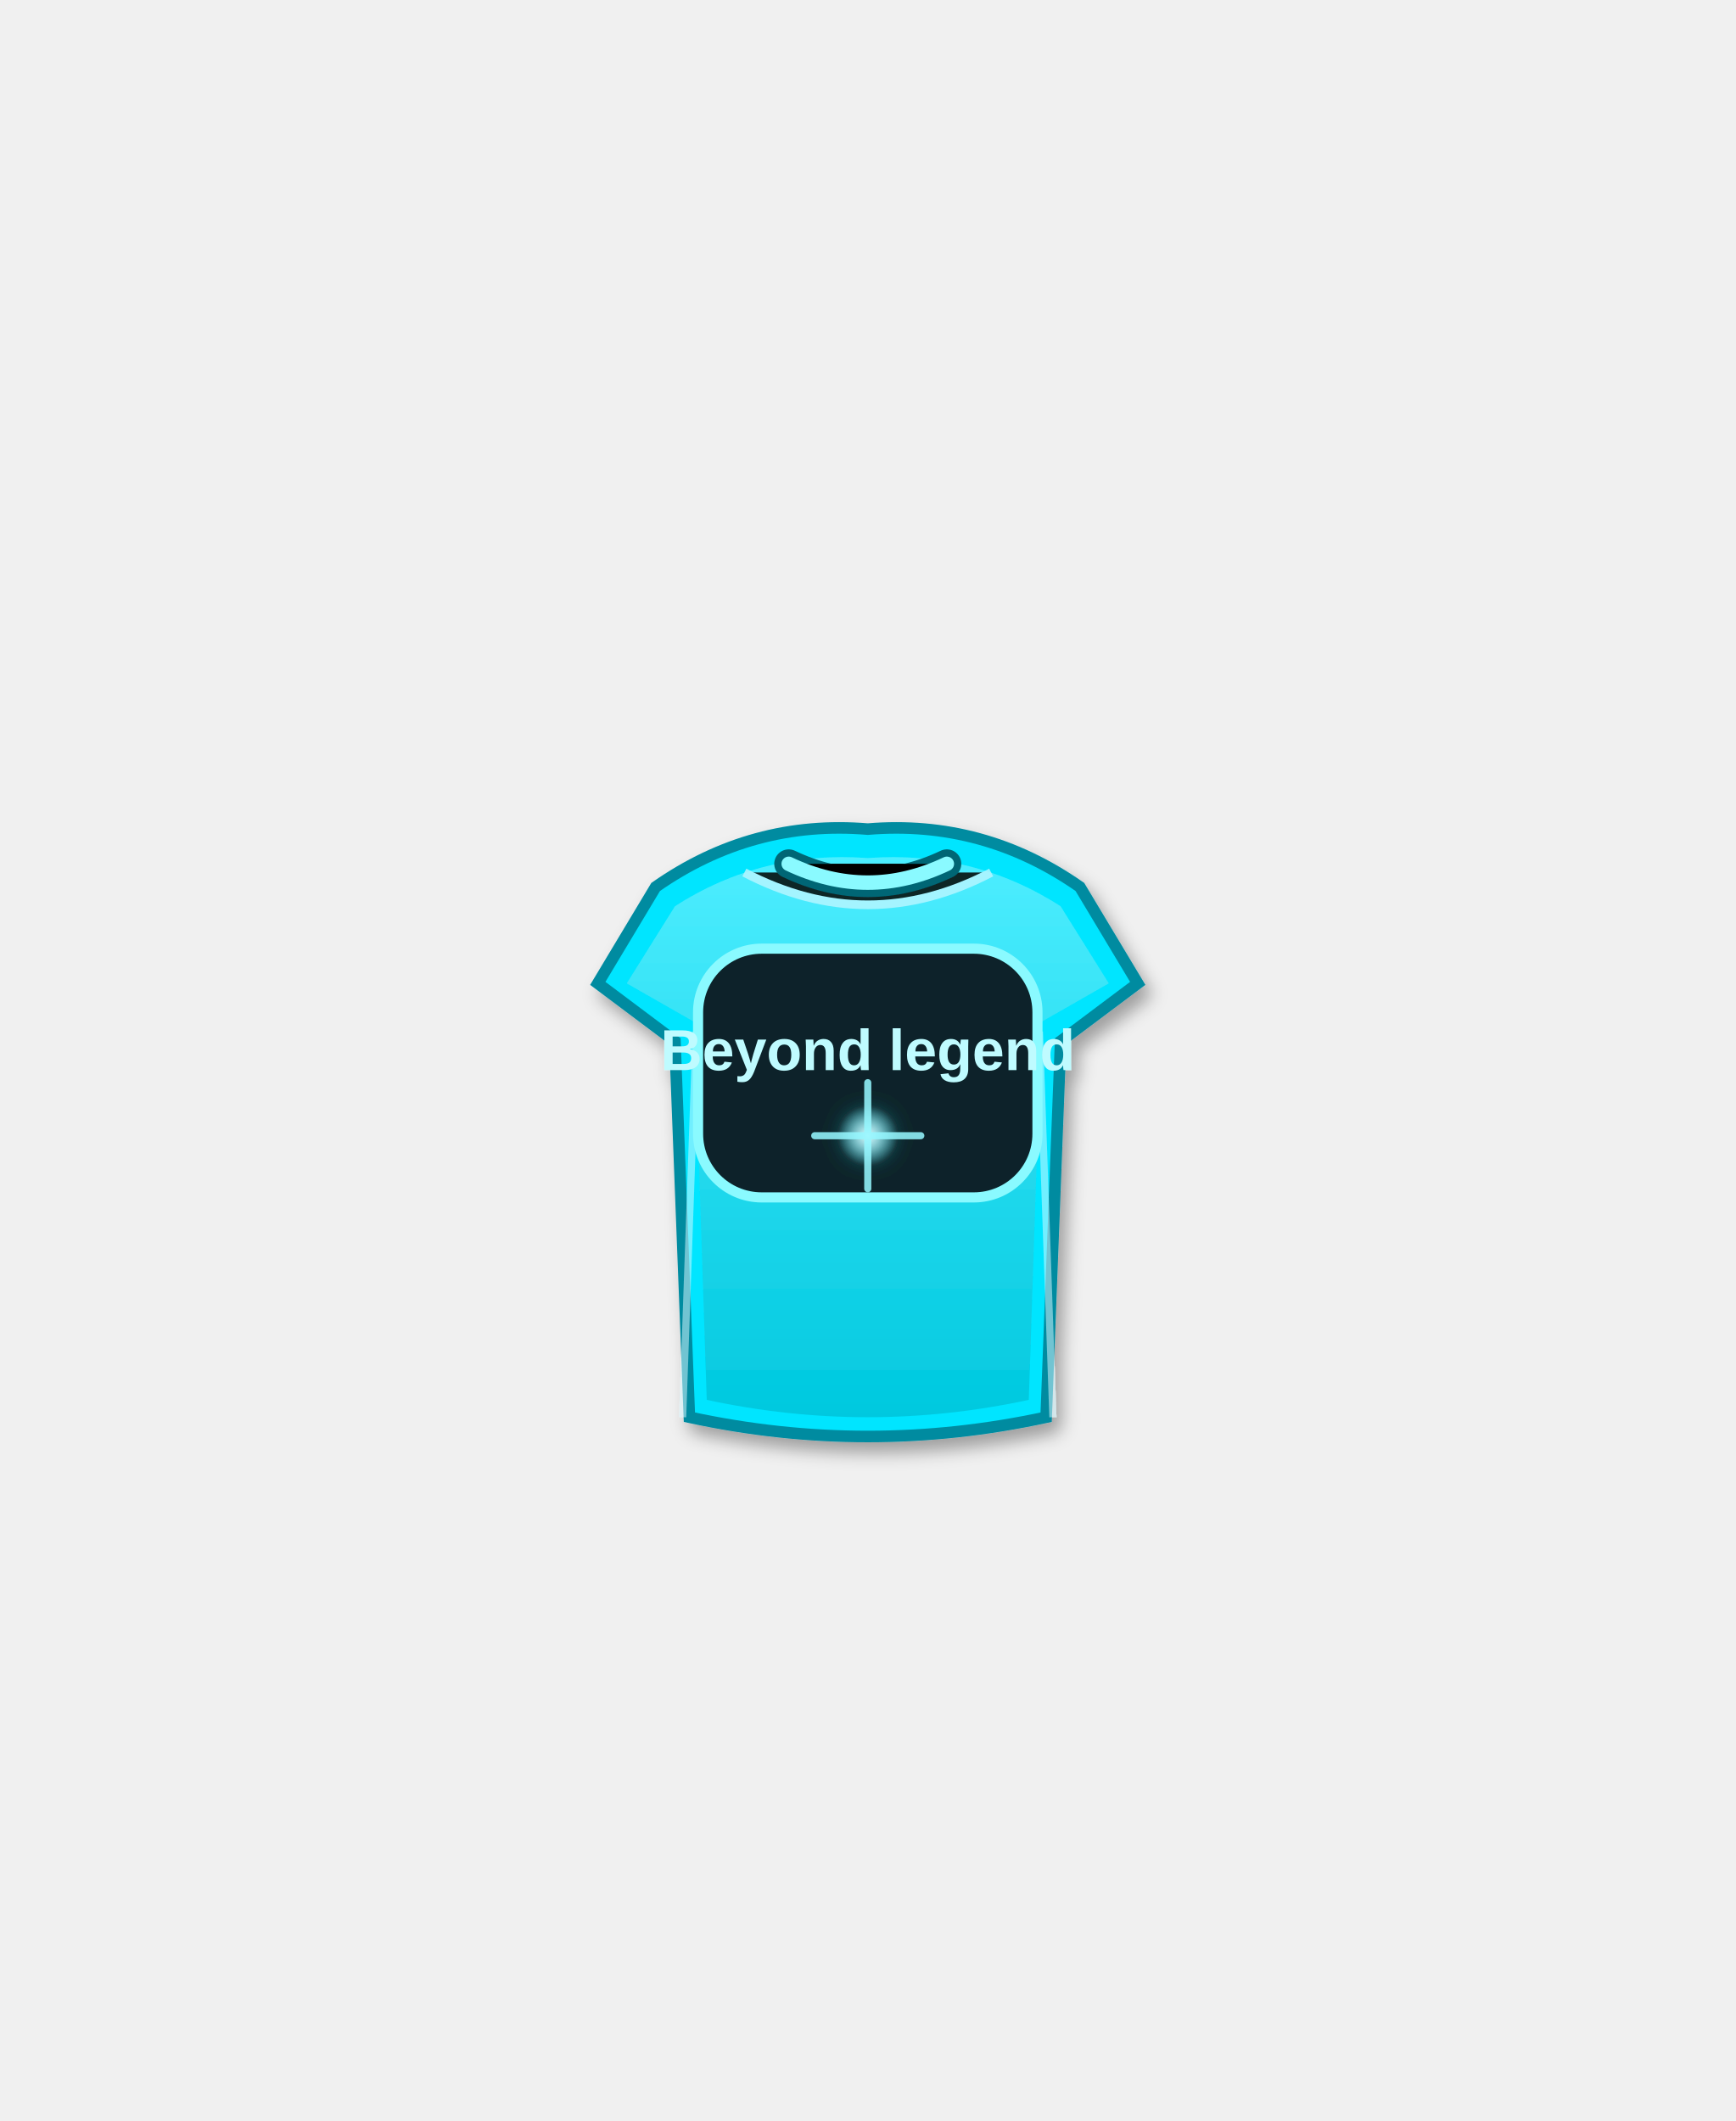
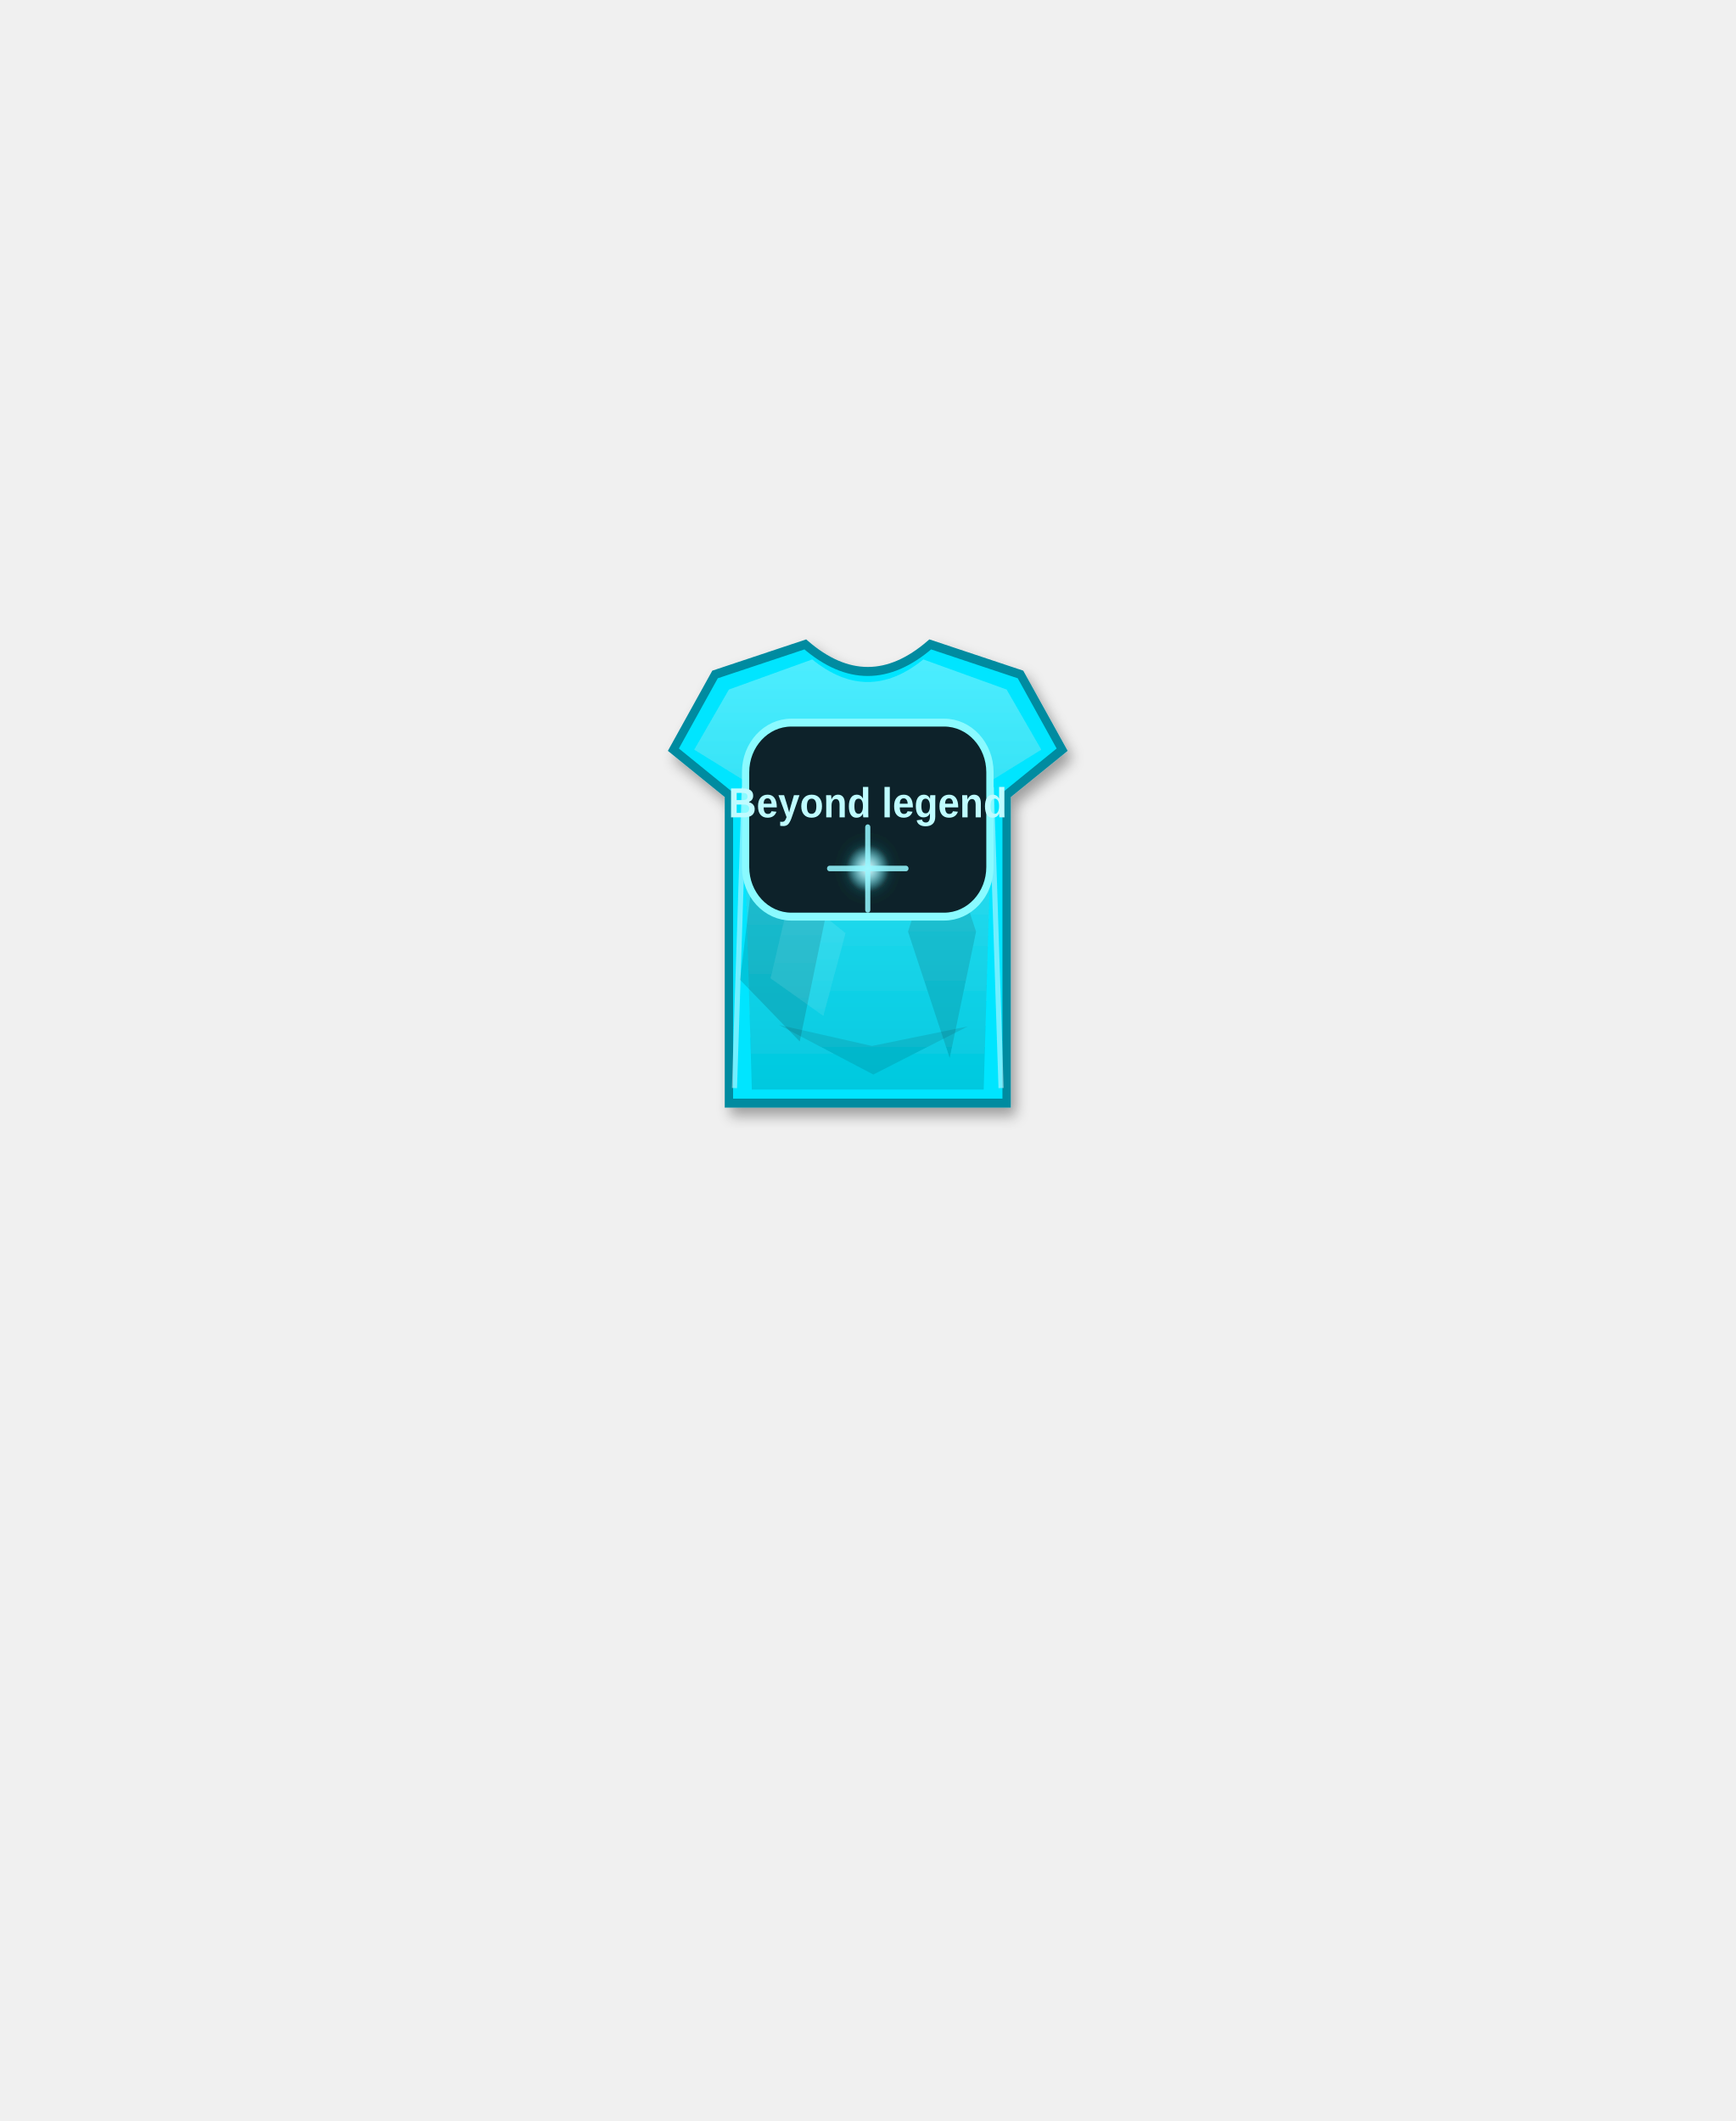
<svg xmlns="http://www.w3.org/2000/svg" viewBox="0 0 180 220" width="180" height="220">
  <defs>
    <linearGradient id="shirtShadeCelestial" x1="0" y1="0" x2="0" y2="1">
      <stop offset="0%" stop-color="#7CF3FF" />
      <stop offset="100%" stop-color="#00B7CB" />
    </linearGradient>
    <radialGradient id="pulseCelestial" cx="50%" cy="50%" r="50%">
      <stop offset="0%" stop-color="#E6FCFF" stop-opacity="0.95" />
      <stop offset="100%" stop-color="#4EEFFF" stop-opacity="0" />
    </radialGradient>
    <filter id="glowCelestial" x="-35%" y="-35%" width="170%" height="170%">
      <feGaussianBlur stdDeviation="0.95" result="g" />
      <feMerge>
        <feMergeNode in="g" />
        <feMergeNode in="SourceGraphic" />
      </feMerge>
    </filter>
    <filter id="shadowCelestial" x="-25%" y="-25%" width="150%" height="150%">
      <feDropShadow dx="0.75" dy="1.1" stdDeviation="0.9" flood-color="#000000" flood-opacity="0.34" />
    </filter>
  </defs>
-   <g id="chestplate_celestial" filter="url(#shadowCelestial)">
-     <path d="M68 92 Q78 85 90 86 Q102 85 112 92 L118 102 L110 108 L108.5 147 Q90 151 71.5 147 L70 108 L62 102 Z" fill="#00E5FF" stroke="#008BA0" stroke-width="1.2" />
-     <path d="M70 94 Q79 88.2 90 89 Q101 88.2 110 94 L115 102 L108 106 L106.7 145.2 Q90 148.8 73.3 145.2 L72 106 L65 102 Z" fill="url(#shirtShadeCelestial)" opacity="0.62" />
+   <g id="chestplate_celestial" filter="url(#shadowCelestial)" transform="translate(0 -26) translate(90 110) scale(0.72 0.78) translate(-90 -110)">
+     <path d="M62 102 L68 92 L81 88 Q90 95.2 99 88 L112 92 L118 102 L110 108 L110 149 L70 149 L70 108 Z" fill="#00E5FF" stroke="#008BA0" stroke-width="1.2" />
+     <path d="M65 102 L70 94 L82 90 Q90 96.0 98 90 L110 94 L115 102 L108 106 L106.7 147.2 L73.3 147.2 L72 106 Z" fill="url(#shirtShadeCelestial)" opacity="0.62" />
    <path d="M72.2 107 L70.8 147 M107.8 107 L109.2 147" stroke="#D9F9FF" stroke-opacity="0.52" stroke-width="0.74" />
-     <path d="M77.2 90.5 Q90 97.2 102.8 90.5" stroke="#B5F5FF" stroke-width="0.9" opacity="0.84" />
-     <path d="M81.8 89.6 Q90 93.5 98.2 89.6" stroke="#006674" stroke-width="3.0" stroke-linecap="round" />
-     <path d="M81.8 89.6 Q90 93.5 98.2 89.6" stroke="#8AFAFF" stroke-width="1.5" stroke-linecap="round" />
+     <g id="cottonShadingPolygons">
+       <polygon points="74.2,113.0 84.6,121.2 80.2,140.8 71.6,132.6" fill="#000000" opacity="0.14" />
+       <polygon points="77.2,138.6 90.8,145.2 104.4,138.8 90.6,141.4" fill="#000000" opacity="0.10" />
+       <polygon points="96.2,109.6 106.0,115.2 103.6,123.2 94.0,118.2" fill="#FFFFFF" opacity="0.14" />
+       <polygon points="100.6,112.2 105.6,126.2 101.8,143.0 95.8,126.2" fill="#000000" opacity="0.12" />
+       <polygon points="79.0,120.6 86.8,126.4 83.6,137.4 76.0,132.4" fill="#FFFFFF" opacity="0.09" />
+     </g>
    <rect x="72.4" y="98.4" width="35.2" height="25.8" rx="6.6" fill="#08242A" stroke="#8AFAFF" stroke-width="1.05" />
-     <text x="90" y="111.0" text-anchor="middle" fill="#BFFBFF" font-size="6.0" font-weight="800" font-family="Segoe UI, Arial, sans-serif">Beyond legend</text>
+     <text x="90" y="111.0" text-anchor="middle" fill="#BFFBFF" font-size="5.6" font-weight="800" font-family="Segoe UI, Arial, sans-serif" textLength="28.0" lengthAdjust="spacingAndGlyphs">Beyond legend</text>
    <circle cx="90" cy="117.8" r="3.1" fill="url(#pulseCelestial)" filter="url(#glowCelestial)">
      <animate attributeName="r" values="2.4;4.1;2.4" dur="1.6s" repeatCount="indefinite" />
      <animate attributeName="opacity" values="0.35;0.95;0.35" dur="1.6s" repeatCount="indefinite" />
    </circle>
    <path d="M84.5 117.8 H95.5 M90 112.3 V123.3" stroke="#96F7FF" stroke-width="0.74" stroke-linecap="round" opacity="0.86" />
  </g>
</svg>
